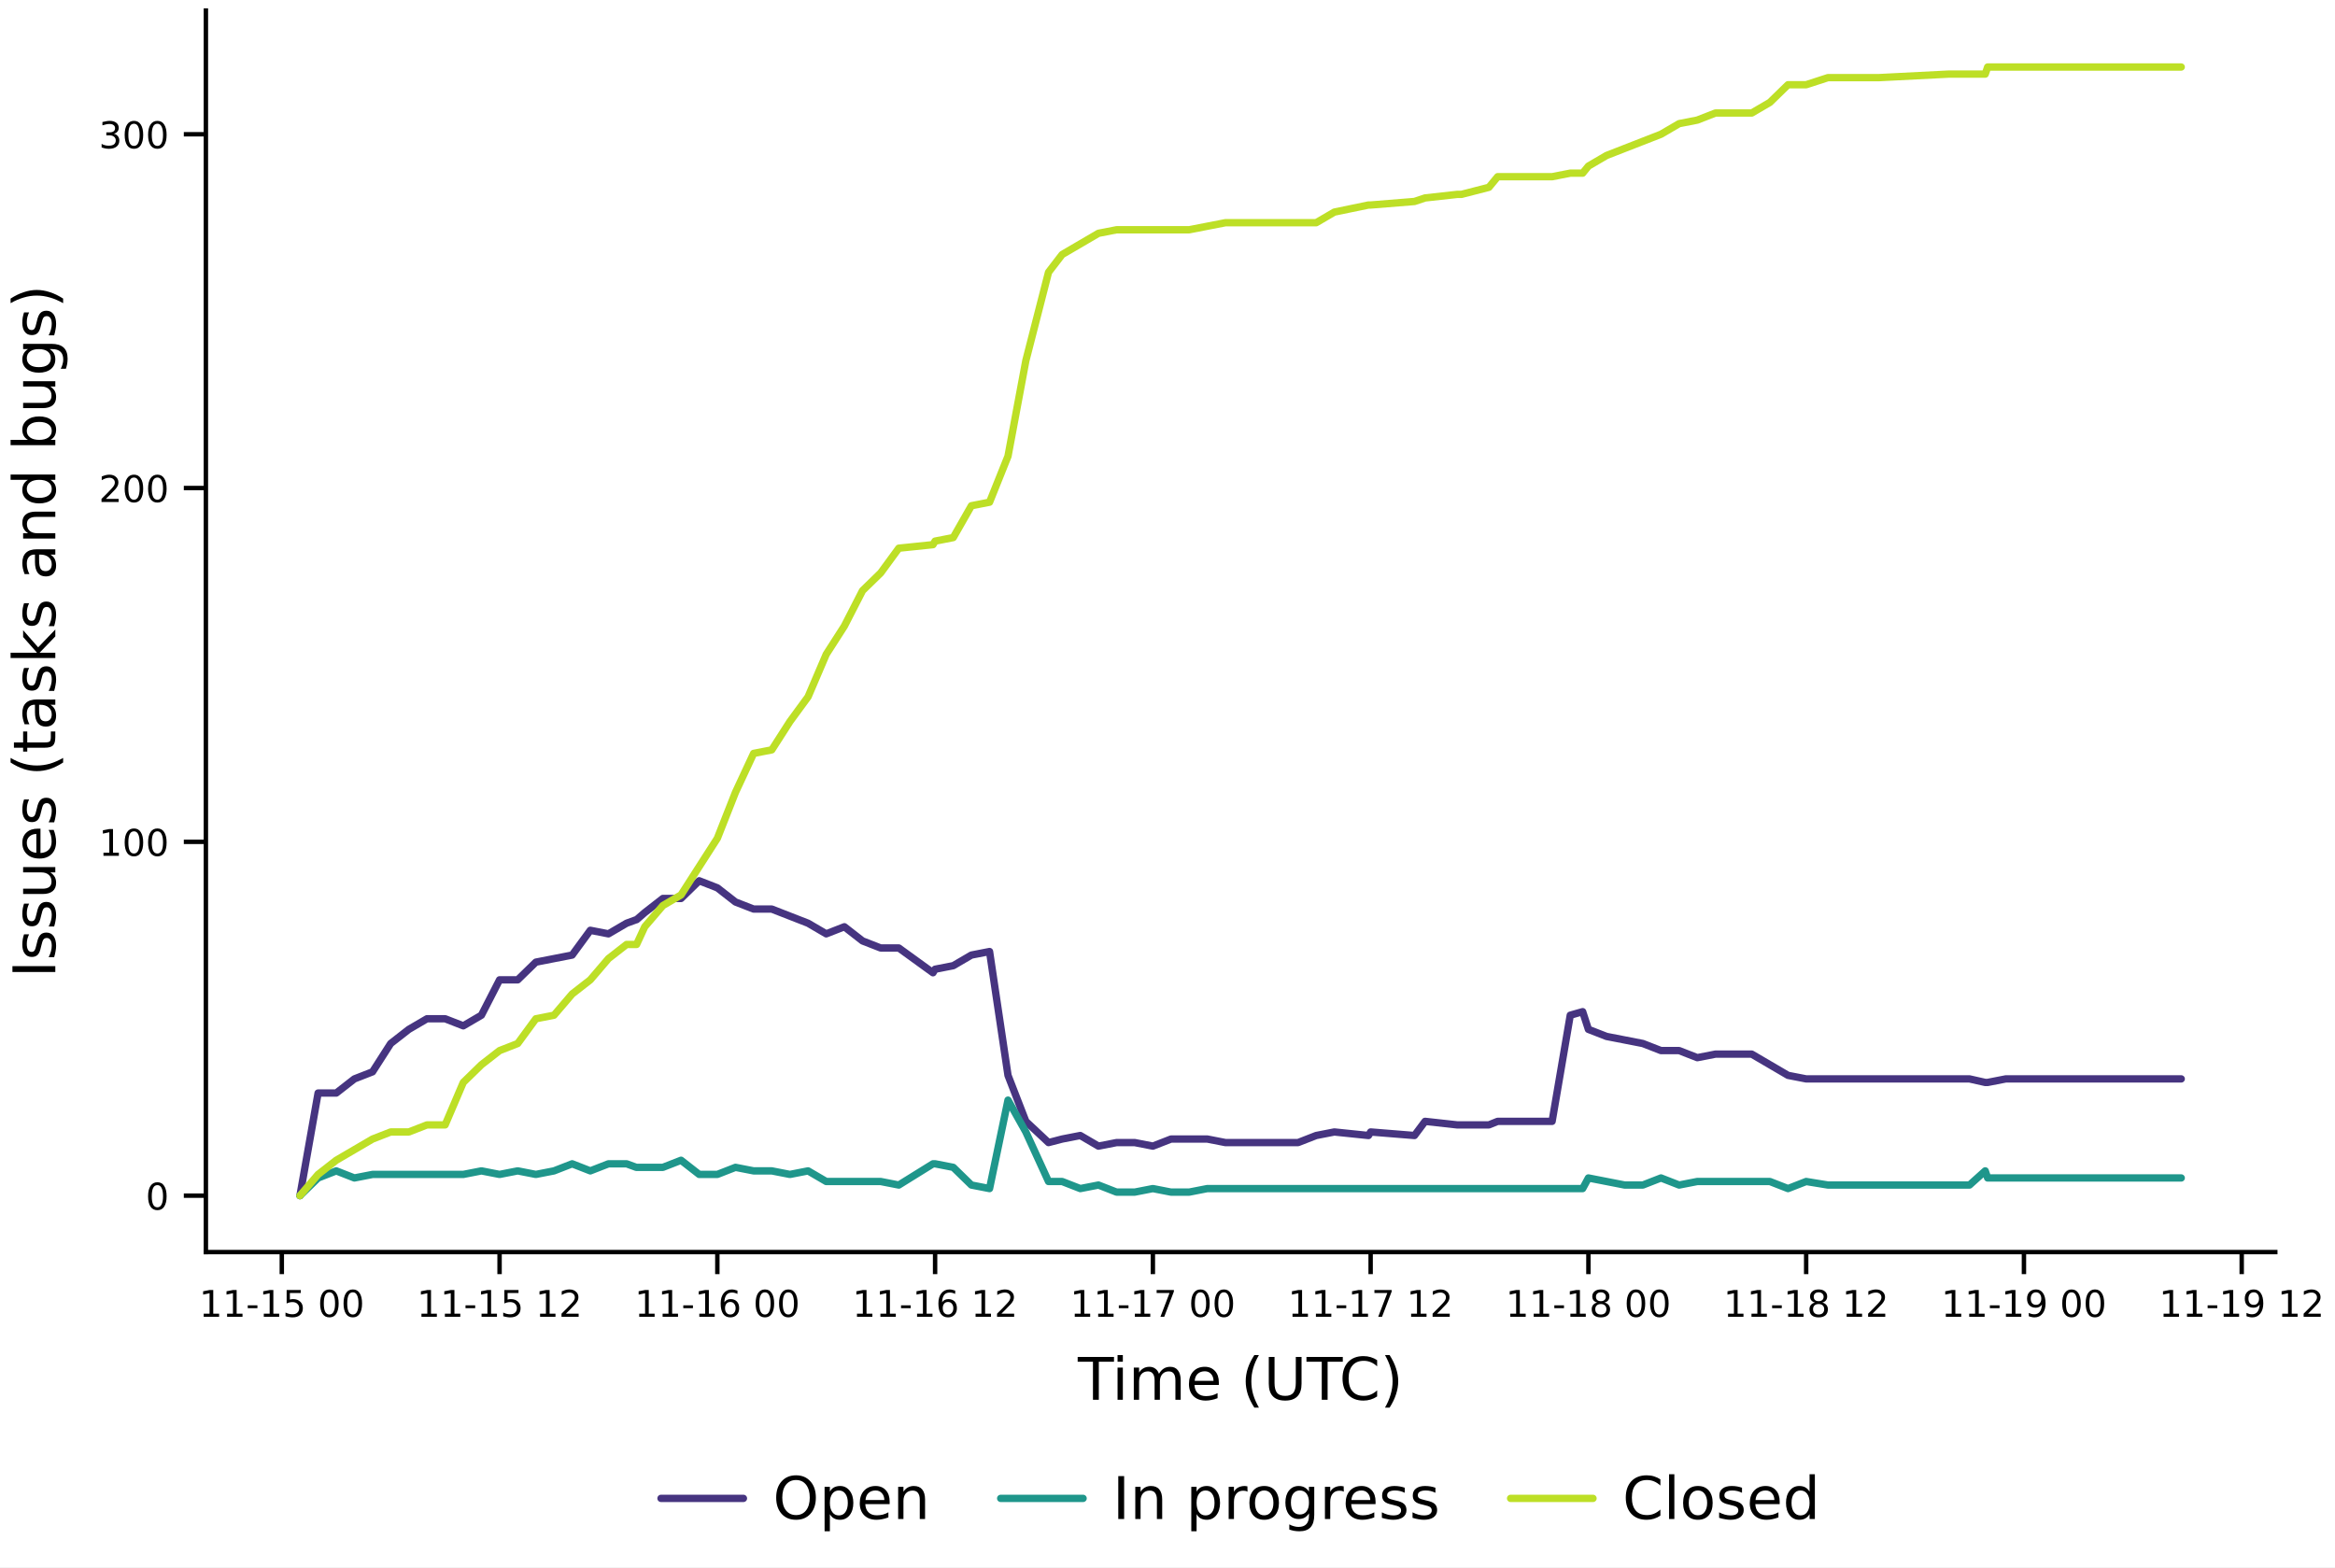
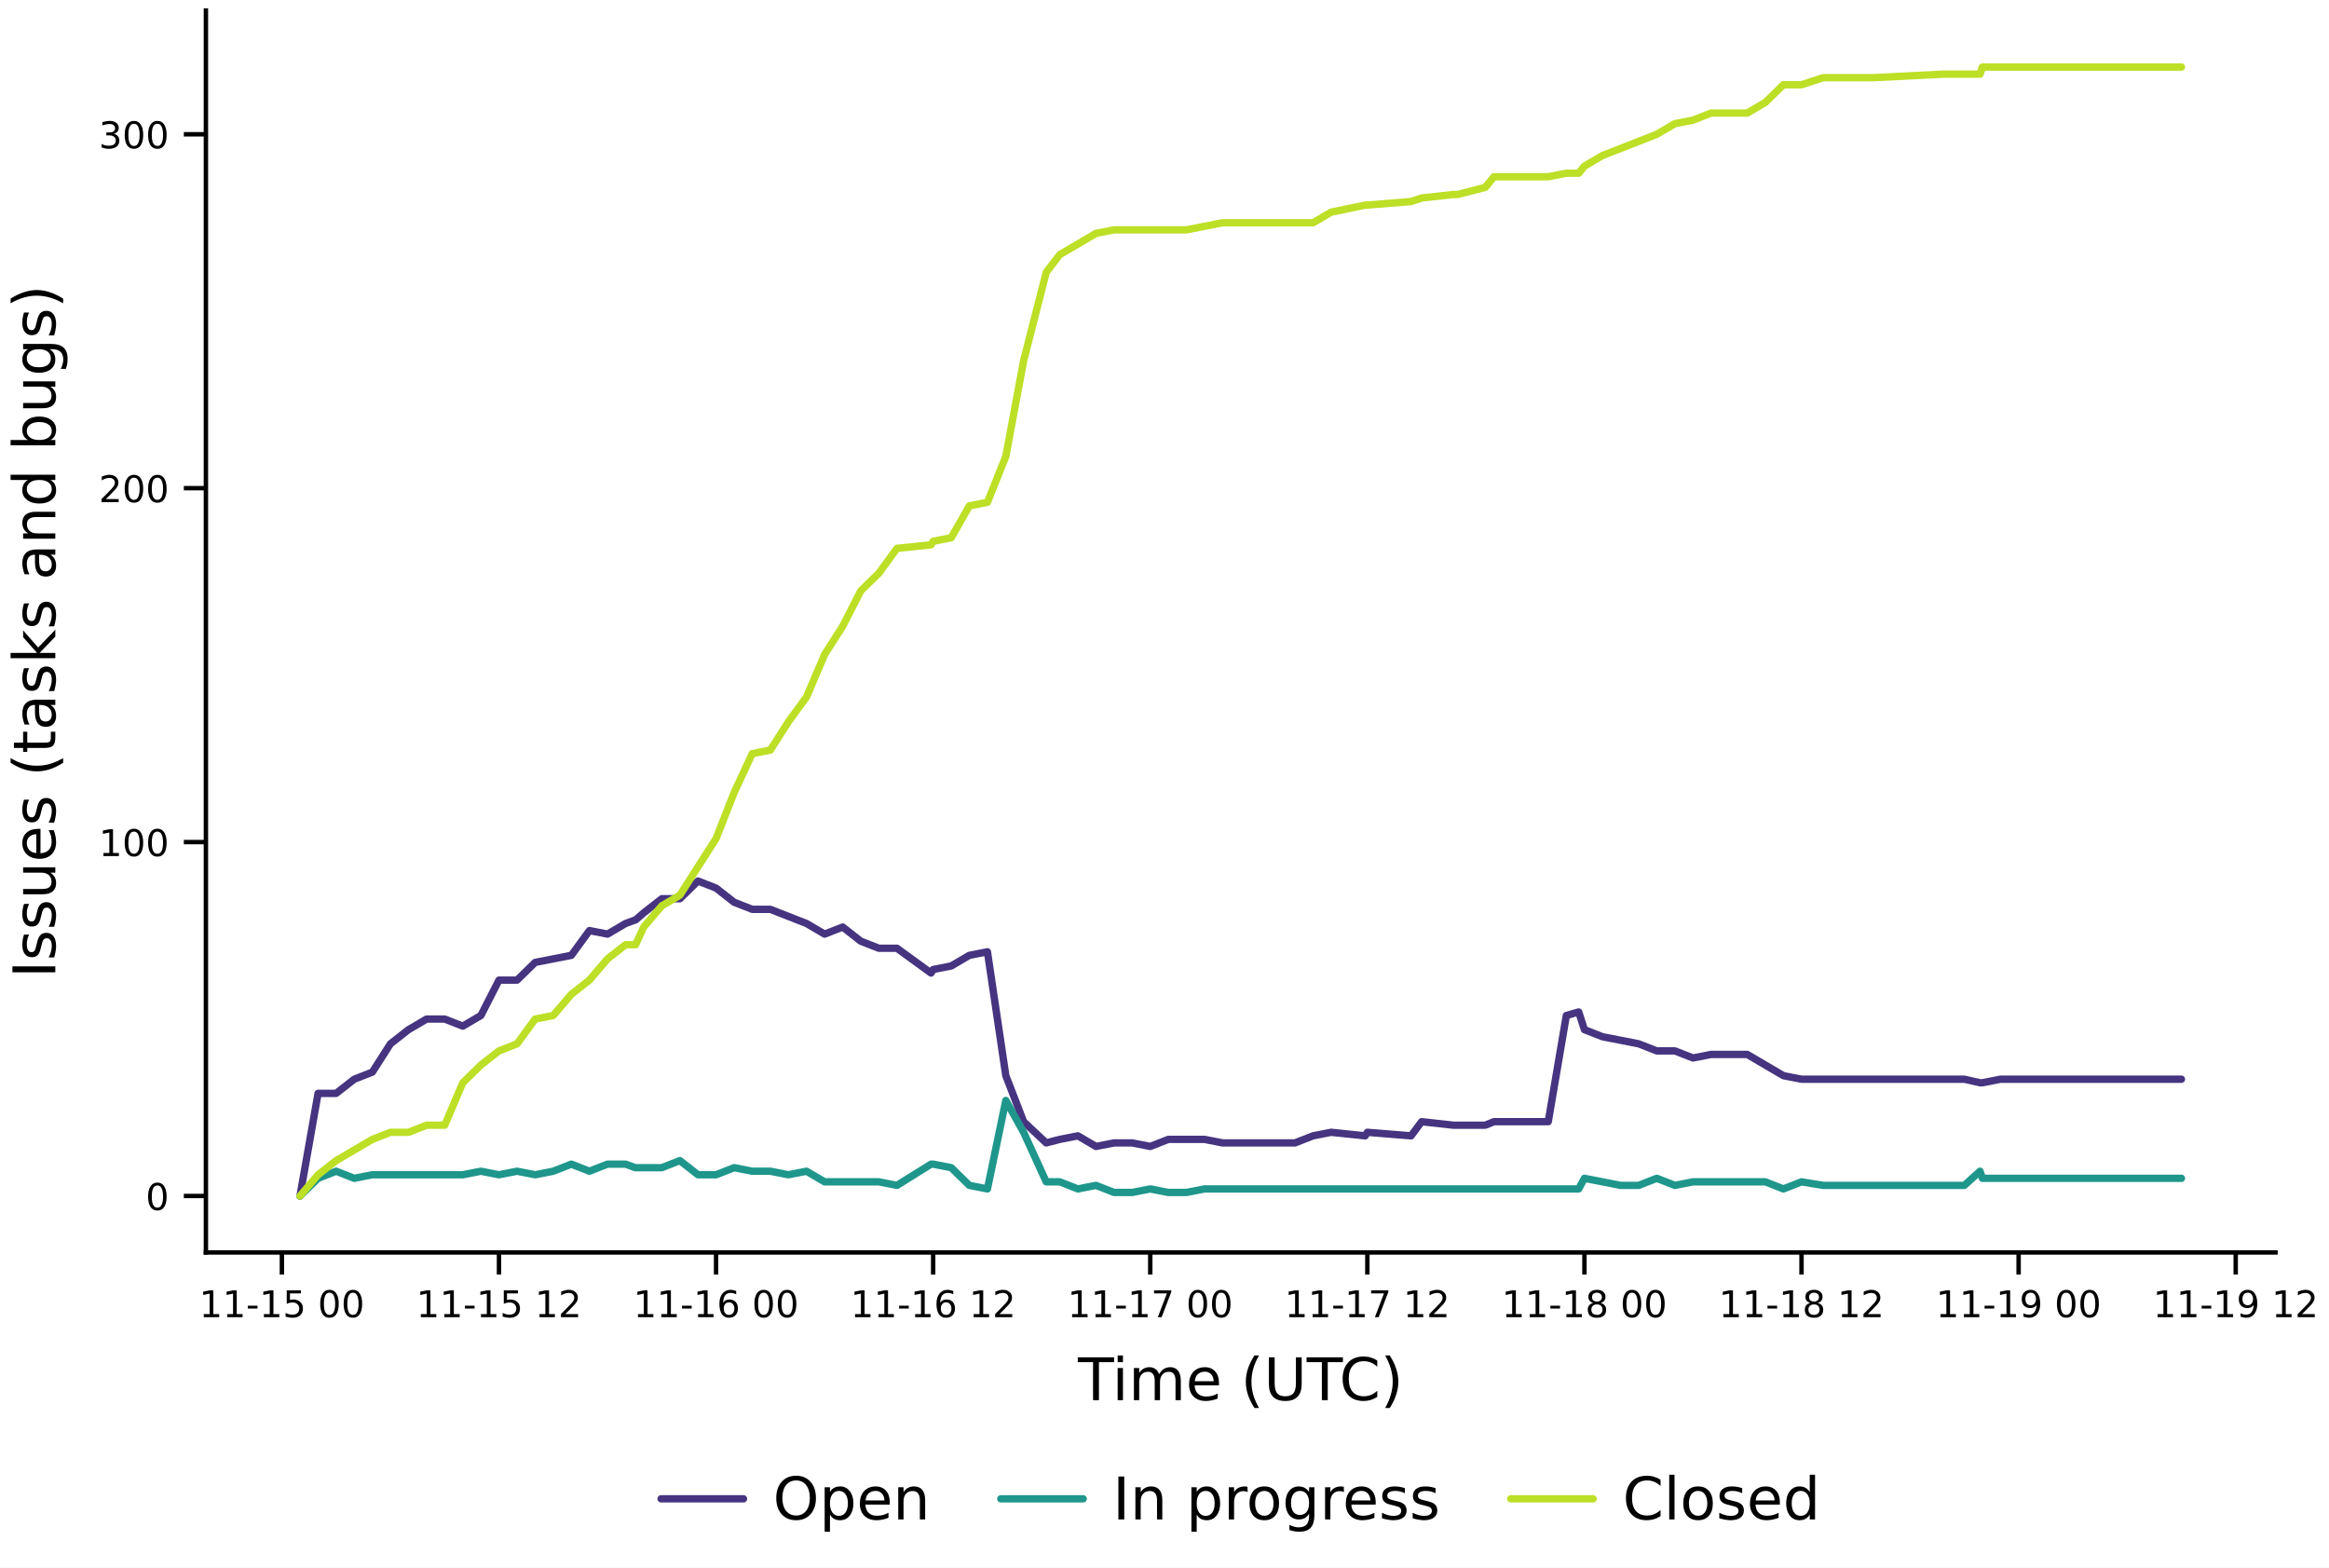
- <svg xmlns="http://www.w3.org/2000/svg" xmlns:xlink="http://www.w3.org/1999/xlink" width="317.373pt" height="213.046pt" viewBox="0 0 317.373 213.046" version="1.1">
+ <svg xmlns="http://www.w3.org/2000/svg" xmlns:xlink="http://www.w3.org/1999/xlink" width="316.527pt" height="213.046pt" viewBox="0 0 316.527 213.046" version="1.1">
  <defs>
    <style type="text/css">*{stroke-linejoin: round; stroke-linecap: butt}</style>
  </defs>
  <g id="figure_1">
    <g id="patch_1">
-       <path d="M 0 213.046  L 317.373 213.046  L 317.373 0  L 0 0  z " style="fill: #ffffff" />
+       <path d="M -0 213.046  L 316.527 213.046  L 316.527 0  L -0 0  z " style="fill: #ffffff" />
    </g>
    <g id="axes_1">
      <g id="patch_2">
        <path d="M 27.984 170.203  L 309.256 170.203  L 309.256 1.44  L 27.984 1.44  z " style="fill: #ffffff" />
      </g>
      <g id="matplotlib.axis_1">
        <g id="xtick_1">
          <g id="line2d_1">
            <defs>
-               <path id="m333e2dbb3c" d="M 0 0  L 0 3  " style="stroke: #000000; stroke-width: 0.6" />
+               <path id="mc900117e10" d="M 0 0  L 0 3  " style="stroke: #000000; stroke-width: 0.6" />
            </defs>
            <g>
-               <use xlink:href="#m333e2dbb3c" x="38.303" y="170.203" style="stroke: #000000; stroke-width: 0.6" />
+               <use xlink:href="#mc900117e10" x="38.311" y="170.203" style="stroke: #000000; stroke-width: 0.6" />
            </g>
          </g>
          <g id="text_1">
-             <text style="font-size: 5px; font-family: 'DejaVu Sans', sans-serif; text-anchor: middle" x="38.303" y="179.002" transform="rotate(-0 38.30287 179.0017)">11-15 00</text>
+             <text style="font-size: 5px; font-family: 'DejaVu Sans', sans-serif; text-anchor: middle" x="38.311" y="179.002" transform="rotate(-0 38.31077 179.0017)">11-15 00</text>
          </g>
        </g>
        <g id="xtick_2">
          <g id="line2d_2">
            <g>
-               <use xlink:href="#m333e2dbb3c" x="67.902" y="170.203" style="stroke: #000000; stroke-width: 0.6" />
+               <use xlink:href="#mc900117e10" x="67.815" y="170.203" style="stroke: #000000; stroke-width: 0.6" />
            </g>
          </g>
          <g id="text_2">
-             <text style="font-size: 5px; font-family: 'DejaVu Sans', sans-serif; text-anchor: middle" x="67.902" y="179.002" transform="rotate(-0 67.90173 179.0017)">11-15 12</text>
+             <text style="font-size: 5px; font-family: 'DejaVu Sans', sans-serif; text-anchor: middle" x="67.815" y="179.002" transform="rotate(-0 67.81477 179.0017)">11-15 12</text>
          </g>
        </g>
        <g id="xtick_3">
          <g id="line2d_3">
            <g>
-               <use xlink:href="#m333e2dbb3c" x="97.501" y="170.203" style="stroke: #000000; stroke-width: 0.6" />
+               <use xlink:href="#mc900117e10" x="97.319" y="170.203" style="stroke: #000000; stroke-width: 0.6" />
            </g>
          </g>
          <g id="text_3">
-             <text style="font-size: 5px; font-family: 'DejaVu Sans', sans-serif; text-anchor: middle" x="97.501" y="179.002" transform="rotate(-0 97.5006 179.0017)">11-16 00</text>
+             <text style="font-size: 5px; font-family: 'DejaVu Sans', sans-serif; text-anchor: middle" x="97.319" y="179.002" transform="rotate(-0 97.31877 179.0017)">11-16 00</text>
          </g>
        </g>
        <g id="xtick_4">
          <g id="line2d_4">
            <g>
-               <use xlink:href="#m333e2dbb3c" x="127.099" y="170.203" style="stroke: #000000; stroke-width: 0.6" />
+               <use xlink:href="#mc900117e10" x="126.823" y="170.203" style="stroke: #000000; stroke-width: 0.6" />
            </g>
          </g>
          <g id="text_4">
-             <text style="font-size: 5px; font-family: 'DejaVu Sans', sans-serif; text-anchor: middle" x="127.099" y="179.002" transform="rotate(-0 127.0995 179.0017)">11-16 12</text>
+             <text style="font-size: 5px; font-family: 'DejaVu Sans', sans-serif; text-anchor: middle" x="126.823" y="179.002" transform="rotate(-0 126.8228 179.0017)">11-16 12</text>
          </g>
        </g>
        <g id="xtick_5">
          <g id="line2d_5">
            <g>
-               <use xlink:href="#m333e2dbb3c" x="156.698" y="170.203" style="stroke: #000000; stroke-width: 0.6" />
+               <use xlink:href="#mc900117e10" x="156.327" y="170.203" style="stroke: #000000; stroke-width: 0.6" />
            </g>
          </g>
          <g id="text_5">
-             <text style="font-size: 5px; font-family: 'DejaVu Sans', sans-serif; text-anchor: middle" x="156.698" y="179.002" transform="rotate(-0 156.6983 179.0017)">11-17 00</text>
+             <text style="font-size: 5px; font-family: 'DejaVu Sans', sans-serif; text-anchor: middle" x="156.327" y="179.002" transform="rotate(-0 156.3268 179.0017)">11-17 00</text>
          </g>
        </g>
        <g id="xtick_6">
          <g id="line2d_6">
            <g>
-               <use xlink:href="#m333e2dbb3c" x="186.297" y="170.203" style="stroke: #000000; stroke-width: 0.6" />
+               <use xlink:href="#mc900117e10" x="185.831" y="170.203" style="stroke: #000000; stroke-width: 0.6" />
            </g>
          </g>
          <g id="text_6">
-             <text style="font-size: 5px; font-family: 'DejaVu Sans', sans-serif; text-anchor: middle" x="186.297" y="179.002" transform="rotate(-0 186.2972 179.0017)">11-17 12</text>
+             <text style="font-size: 5px; font-family: 'DejaVu Sans', sans-serif; text-anchor: middle" x="185.831" y="179.002" transform="rotate(-0 185.8308 179.0017)">11-17 12</text>
          </g>
        </g>
        <g id="xtick_7">
          <g id="line2d_7">
            <g>
-               <use xlink:href="#m333e2dbb3c" x="215.896" y="170.203" style="stroke: #000000; stroke-width: 0.6" />
+               <use xlink:href="#mc900117e10" x="215.335" y="170.203" style="stroke: #000000; stroke-width: 0.6" />
            </g>
          </g>
          <g id="text_7">
-             <text style="font-size: 5px; font-family: 'DejaVu Sans', sans-serif; text-anchor: middle" x="215.896" y="179.002" transform="rotate(-0 215.8961 179.0017)">11-18 00</text>
+             <text style="font-size: 5px; font-family: 'DejaVu Sans', sans-serif; text-anchor: middle" x="215.335" y="179.002" transform="rotate(-0 215.3348 179.0017)">11-18 00</text>
          </g>
        </g>
        <g id="xtick_8">
          <g id="line2d_8">
            <g>
-               <use xlink:href="#m333e2dbb3c" x="245.495" y="170.203" style="stroke: #000000; stroke-width: 0.6" />
+               <use xlink:href="#mc900117e10" x="244.839" y="170.203" style="stroke: #000000; stroke-width: 0.6" />
            </g>
          </g>
          <g id="text_8">
-             <text style="font-size: 5px; font-family: 'DejaVu Sans', sans-serif; text-anchor: middle" x="245.495" y="179.002" transform="rotate(-0 245.4949 179.0017)">11-18 12</text>
+             <text style="font-size: 5px; font-family: 'DejaVu Sans', sans-serif; text-anchor: middle" x="244.839" y="179.002" transform="rotate(-0 244.8388 179.0017)">11-18 12</text>
          </g>
        </g>
        <g id="xtick_9">
          <g id="line2d_9">
            <g>
-               <use xlink:href="#m333e2dbb3c" x="275.094" y="170.203" style="stroke: #000000; stroke-width: 0.6" />
+               <use xlink:href="#mc900117e10" x="274.343" y="170.203" style="stroke: #000000; stroke-width: 0.6" />
            </g>
          </g>
          <g id="text_9">
-             <text style="font-size: 5px; font-family: 'DejaVu Sans', sans-serif; text-anchor: middle" x="275.094" y="179.002" transform="rotate(-0 275.0938 179.0017)">11-19 00</text>
+             <text style="font-size: 5px; font-family: 'DejaVu Sans', sans-serif; text-anchor: middle" x="274.343" y="179.002" transform="rotate(-0 274.3428 179.0017)">11-19 00</text>
          </g>
        </g>
        <g id="xtick_10">
          <g id="line2d_10">
            <g>
-               <use xlink:href="#m333e2dbb3c" x="304.693" y="170.203" style="stroke: #000000; stroke-width: 0.6" />
+               <use xlink:href="#mc900117e10" x="303.847" y="170.203" style="stroke: #000000; stroke-width: 0.6" />
            </g>
          </g>
          <g id="text_10">
-             <text style="font-size: 5px; font-family: 'DejaVu Sans', sans-serif; text-anchor: middle" x="304.693" y="179.002" transform="rotate(-0 304.6927 179.0017)">11-19 12</text>
+             <text style="font-size: 5px; font-family: 'DejaVu Sans', sans-serif; text-anchor: middle" x="303.847" y="179.002" transform="rotate(-0 303.8468 179.0017)">11-19 12</text>
          </g>
        </g>
        <g id="text_11">
          <text style="font-size: 8px; font-family: 'DejaVu Sans', sans-serif; text-anchor: middle" x="168.62" y="190.282" transform="rotate(-0 168.6201 190.2816)">Time (UTC)</text>
        </g>
      </g>
      <g id="matplotlib.axis_2">
        <g id="ytick_1">
          <g id="line2d_11">
            <defs>
-               <path id="m11227f1e0a" d="M 0 0  L -3 0  " style="stroke: #000000; stroke-width: 0.6" />
+               <path id="mcc972a9aa6" d="M 0 0  L -3 0  " style="stroke: #000000; stroke-width: 0.6" />
            </defs>
            <g>
-               <use xlink:href="#m11227f1e0a" x="27.984" y="162.532" style="stroke: #000000; stroke-width: 0.6" />
+               <use xlink:href="#mcc972a9aa6" x="27.984" y="162.532" style="stroke: #000000; stroke-width: 0.6" />
            </g>
          </g>
          <g id="text_12">
            <text style="font-size: 5px; font-family: 'DejaVu Sans', sans-serif; text-anchor: end" x="22.984" y="164.431" transform="rotate(-0 22.98438 164.4312)">0</text>
          </g>
        </g>
        <g id="ytick_2">
          <g id="line2d_12">
            <g>
-               <use xlink:href="#m11227f1e0a" x="27.984" y="114.438" style="stroke: #000000; stroke-width: 0.6" />
+               <use xlink:href="#mcc972a9aa6" x="27.984" y="114.438" style="stroke: #000000; stroke-width: 0.6" />
            </g>
          </g>
          <g id="text_13">
            <text style="font-size: 5px; font-family: 'DejaVu Sans', sans-serif; text-anchor: end" x="22.984" y="116.337" transform="rotate(-0 22.98438 116.337)">100</text>
          </g>
        </g>
        <g id="ytick_3">
          <g id="line2d_13">
            <g>
-               <use xlink:href="#m11227f1e0a" x="27.984" y="66.343" style="stroke: #000000; stroke-width: 0.6" />
+               <use xlink:href="#mcc972a9aa6" x="27.984" y="66.343" style="stroke: #000000; stroke-width: 0.6" />
            </g>
          </g>
          <g id="text_14">
            <text style="font-size: 5px; font-family: 'DejaVu Sans', sans-serif; text-anchor: end" x="22.984" y="68.243" transform="rotate(-0 22.98438 68.24266)">200</text>
          </g>
        </g>
        <g id="ytick_4">
          <g id="line2d_14">
            <g>
-               <use xlink:href="#m11227f1e0a" x="27.984" y="18.249" style="stroke: #000000; stroke-width: 0.6" />
+               <use xlink:href="#mcc972a9aa6" x="27.984" y="18.249" style="stroke: #000000; stroke-width: 0.6" />
            </g>
          </g>
          <g id="text_15">
            <text style="font-size: 5px; font-family: 'DejaVu Sans', sans-serif; text-anchor: end" x="22.984" y="20.148" transform="rotate(-0 22.98438 20.14837)">300</text>
          </g>
        </g>
        <g id="text_16">
          <text style="font-size: 8px; font-family: 'DejaVu Sans', sans-serif; text-anchor: middle" x="7.519" y="85.821" transform="rotate(-90 7.51875 85.82143)">Issues (tasks and bugs)</text>
        </g>
      </g>
      <g id="line2d_15">
-         <path d="M 40.769 162.532  L 43.236 148.584  L 45.703 148.584  L 48.169 146.661  L 50.636 145.699  L 53.102 141.851  L 55.569 139.928  L 58.035 138.485  L 60.502 138.485  L 62.969 139.447  L 65.435 138.004  L 67.902 133.194  L 70.368 133.194  L 72.835 130.79  L 75.301 130.309  L 77.768 129.828  L 80.235 126.461  L 82.701 126.942  L 85.168 125.499  L 86.483 125.018  L 86.524 125.018  L 87.634 124.056  L 90.101 122.133  L 92.567 122.133  L 95.034 119.728  L 97.501 120.69  L 99.967 122.614  L 102.434 123.575  L 104.9 123.575  L 107.367 124.537  L 109.833 125.499  L 112.3 126.942  L 114.767 125.98  L 117.233 127.904  L 119.7 128.866  L 122.166 128.866  L 126.812 132.232  L 127.099 131.751  L 129.566 131.271  L 132.033 129.828  L 134.499 129.347  L 137.007 146.18  L 139.432 152.432  L 142.516 155.318  L 144.365 154.837  L 146.832 154.356  L 149.299 155.799  L 151.765 155.318  L 154.232 155.318  L 156.698 155.799  L 159.165 154.837  L 161.631 154.837  L 164.098 154.837  L 166.565 155.318  L 169.031 155.318  L 171.498 155.318  L 173.964 155.318  L 176.431 155.318  L 178.897 154.356  L 181.364 153.875  L 186.009 154.356  L 186.297 153.875  L 192.258 154.356  L 193.697 152.432  L 198.055 152.913  L 198.63 152.913  L 202.371 152.913  L 203.563 152.432  L 206.03 152.432  L 208.496 152.432  L 210.963 152.432  L 213.429 138.004  L 215.115 137.523  L 215.896 139.928  L 218.363 140.889  L 220.829 141.37  L 223.296 141.851  L 225.762 142.813  L 228.229 142.813  L 230.695 143.775  L 233.162 143.294  L 235.629 143.294  L 238.095 143.294  L 240.562 144.737  L 243.028 146.18  L 245.495 146.661  L 248.455 146.661  L 250.469 146.661  L 252.895 146.661  L 255.361 146.661  L 264.858 146.661  L 265.228 146.661  L 267.694 146.661  L 269.832 147.142  L 270.161 147.142  L 272.627 146.661  L 275.094 146.661  L 277.93 146.661  L 296.471 146.661  " clip-path="url(#p40d7cc54f6)" style="fill: none; stroke: #463480; stroke-linecap: round" />
+         <path d="M 40.769 162.532  L 43.228 148.584  L 45.687 148.584  L 48.145 146.661  L 50.604 145.699  L 53.063 141.851  L 55.521 139.928  L 57.98 138.485  L 60.439 138.485  L 62.897 139.447  L 65.356 138.004  L 67.815 133.194  L 70.273 133.194  L 72.732 130.79  L 75.191 130.309  L 77.649 129.828  L 80.108 126.461  L 82.567 126.942  L 85.025 125.499  L 86.337 125.018  L 86.378 125.018  L 87.484 124.056  L 89.943 122.133  L 92.401 122.133  L 94.86 119.728  L 97.319 120.69  L 99.777 122.614  L 102.236 123.575  L 104.695 123.575  L 107.153 124.537  L 109.612 125.499  L 112.071 126.942  L 114.529 125.98  L 116.988 127.904  L 119.447 128.866  L 121.905 128.866  L 126.536 132.232  L 126.823 131.751  L 129.281 131.271  L 131.74 129.828  L 134.199 129.347  L 136.698 146.18  L 139.116 152.432  L 142.189 155.318  L 144.033 154.837  L 146.492 154.356  L 148.951 155.799  L 151.409 155.318  L 153.868 155.318  L 156.327 155.799  L 158.785 154.837  L 161.244 154.837  L 163.703 154.837  L 166.161 155.318  L 168.62 155.318  L 171.079 155.318  L 173.537 155.318  L 175.996 155.318  L 178.455 154.356  L 180.913 153.875  L 185.544 154.356  L 185.831 153.875  L 191.773 154.356  L 193.207 152.432  L 197.55 152.913  L 198.124 152.913  L 201.853 152.913  L 203.041 152.432  L 205.5 152.432  L 207.959 152.432  L 210.417 152.432  L 212.876 138.004  L 214.556 137.523  L 215.335 139.928  L 217.793 140.889  L 220.252 141.37  L 222.711 141.851  L 225.169 142.813  L 227.628 142.813  L 230.087 143.775  L 232.545 143.294  L 235.004 143.294  L 237.463 143.294  L 239.921 144.737  L 242.38 146.18  L 244.839 146.661  L 247.789 146.661  L 249.797 146.661  L 252.215 146.661  L 254.673 146.661  L 264.139 146.661  L 264.508 146.661  L 266.967 146.661  L 269.098 147.142  L 269.425 147.142  L 271.884 146.661  L 274.343 146.661  L 277.17 146.661  L 295.651 146.661  L 296.471 146.661  " clip-path="url(#p2e48dc00a7)" style="fill: none; stroke: #463480; stroke-linecap: round" />
      </g>
      <g id="line2d_16">
-         <path d="M 40.769 162.532  L 43.236 160.127  L 45.703 159.165  L 48.169 160.127  L 50.636 159.646  L 53.102 159.646  L 55.569 159.646  L 58.035 159.646  L 60.502 159.646  L 62.969 159.646  L 65.435 159.165  L 67.902 159.646  L 70.368 159.165  L 72.835 159.646  L 75.301 159.165  L 77.768 158.203  L 80.235 159.165  L 82.701 158.203  L 85.168 158.203  L 86.483 158.684  L 86.524 158.684  L 87.634 158.684  L 90.101 158.684  L 92.567 157.722  L 95.034 159.646  L 97.501 159.646  L 99.967 158.684  L 102.434 159.165  L 104.9 159.165  L 107.367 159.646  L 109.833 159.165  L 112.3 160.608  L 114.767 160.608  L 117.233 160.608  L 119.7 160.608  L 122.166 161.089  L 126.812 158.203  L 127.099 158.203  L 129.566 158.684  L 132.033 161.089  L 134.499 161.57  L 137.007 149.546  L 139.432 153.875  L 142.516 160.608  L 144.365 160.608  L 146.832 161.57  L 149.299 161.089  L 151.765 162.051  L 154.232 162.051  L 156.698 161.57  L 159.165 162.051  L 161.631 162.051  L 164.098 161.57  L 166.565 161.57  L 169.031 161.57  L 171.498 161.57  L 173.964 161.57  L 176.431 161.57  L 178.897 161.57  L 181.364 161.57  L 186.009 161.57  L 186.297 161.57  L 192.258 161.57  L 193.697 161.57  L 198.055 161.57  L 198.63 161.57  L 202.371 161.57  L 203.563 161.57  L 206.03 161.57  L 208.496 161.57  L 210.963 161.57  L 213.429 161.57  L 215.115 161.57  L 215.896 160.127  L 218.363 160.608  L 220.829 161.089  L 223.296 161.089  L 225.762 160.127  L 228.229 161.089  L 230.695 160.608  L 233.162 160.608  L 235.629 160.608  L 238.095 160.608  L 240.562 160.608  L 243.028 161.57  L 245.495 160.608  L 248.455 161.089  L 250.469 161.089  L 252.895 161.089  L 255.361 161.089  L 264.858 161.089  L 265.228 161.089  L 267.694 161.089  L 269.832 159.165  L 270.161 160.127  L 272.627 160.127  L 275.094 160.127  L 277.93 160.127  L 296.471 160.127  " clip-path="url(#p40d7cc54f6)" style="fill: none; stroke: #1f968b; stroke-linecap: round" />
+         <path d="M 40.769 162.532  L 43.228 160.127  L 45.687 159.165  L 48.145 160.127  L 50.604 159.646  L 53.063 159.646  L 55.521 159.646  L 57.98 159.646  L 60.439 159.646  L 62.897 159.646  L 65.356 159.165  L 67.815 159.646  L 70.273 159.165  L 72.732 159.646  L 75.191 159.165  L 77.649 158.203  L 80.108 159.165  L 82.567 158.203  L 85.025 158.203  L 86.337 158.684  L 86.378 158.684  L 87.484 158.684  L 89.943 158.684  L 92.401 157.722  L 94.86 159.646  L 97.319 159.646  L 99.777 158.684  L 102.236 159.165  L 104.695 159.165  L 107.153 159.646  L 109.612 159.165  L 112.071 160.608  L 114.529 160.608  L 116.988 160.608  L 119.447 160.608  L 121.905 161.089  L 126.536 158.203  L 126.823 158.203  L 129.281 158.684  L 131.74 161.089  L 134.199 161.57  L 136.698 149.546  L 139.116 153.875  L 142.189 160.608  L 144.033 160.608  L 146.492 161.57  L 148.951 161.089  L 151.409 162.051  L 153.868 162.051  L 156.327 161.57  L 158.785 162.051  L 161.244 162.051  L 163.703 161.57  L 166.161 161.57  L 168.62 161.57  L 171.079 161.57  L 173.537 161.57  L 175.996 161.57  L 178.455 161.57  L 180.913 161.57  L 185.544 161.57  L 185.831 161.57  L 191.773 161.57  L 193.207 161.57  L 197.55 161.57  L 198.124 161.57  L 201.853 161.57  L 203.041 161.57  L 205.5 161.57  L 207.959 161.57  L 210.417 161.57  L 212.876 161.57  L 214.556 161.57  L 215.335 160.127  L 217.793 160.608  L 220.252 161.089  L 222.711 161.089  L 225.169 160.127  L 227.628 161.089  L 230.087 160.608  L 232.545 160.608  L 235.004 160.608  L 237.463 160.608  L 239.921 160.608  L 242.38 161.57  L 244.839 160.608  L 247.789 161.089  L 249.797 161.089  L 252.215 161.089  L 254.673 161.089  L 264.139 161.089  L 264.508 161.089  L 266.967 161.089  L 269.098 159.165  L 269.425 160.127  L 271.884 160.127  L 274.343 160.127  L 277.17 160.127  L 295.651 160.127  L 296.471 160.127  " clip-path="url(#p2e48dc00a7)" style="fill: none; stroke: #1f968b; stroke-linecap: round" />
      </g>
      <g id="line2d_17">
-         <path d="M 40.769 162.532  L 43.236 159.646  L 45.703 157.722  L 48.169 156.28  L 50.636 154.837  L 53.102 153.875  L 55.569 153.875  L 58.035 152.913  L 60.502 152.913  L 62.969 147.142  L 65.435 144.737  L 67.902 142.813  L 70.368 141.851  L 72.835 138.485  L 75.301 138.004  L 77.768 135.118  L 80.235 133.194  L 82.701 130.309  L 85.168 128.385  L 86.483 128.385  L 86.524 128.385  L 87.634 125.98  L 90.101 123.095  L 92.567 121.652  L 95.034 117.804  L 97.501 113.957  L 99.967 107.704  L 102.434 102.414  L 104.9 101.933  L 107.367 98.085  L 109.833 94.719  L 112.3 88.948  L 114.767 85.1  L 117.233 80.291  L 119.7 77.886  L 122.166 74.519  L 126.812 74.038  L 127.099 73.557  L 129.566 73.076  L 132.033 68.748  L 134.499 68.267  L 137.007 62.015  L 139.432 49.029  L 142.516 37.006  L 144.365 34.601  L 146.832 33.158  L 149.299 31.715  L 151.765 31.234  L 154.232 31.234  L 156.698 31.234  L 159.165 31.234  L 161.631 31.234  L 164.098 30.753  L 166.565 30.273  L 169.031 30.273  L 171.498 30.273  L 173.964 30.273  L 176.431 30.273  L 178.897 30.273  L 181.364 28.83  L 186.009 27.868  L 186.297 27.868  L 192.258 27.387  L 193.697 26.906  L 198.055 26.425  L 198.63 26.425  L 202.371 25.463  L 203.563 24.02  L 206.03 24.02  L 208.496 24.02  L 210.963 24.02  L 213.429 23.539  L 215.115 23.539  L 215.896 22.577  L 218.363 21.135  L 220.829 20.173  L 223.296 19.211  L 225.762 18.249  L 228.229 16.806  L 230.695 16.325  L 233.162 15.363  L 235.629 15.363  L 238.095 15.363  L 240.562 13.92  L 243.028 11.516  L 245.495 11.516  L 248.455 10.554  L 250.469 10.554  L 252.895 10.554  L 255.361 10.554  L 264.858 10.073  L 265.228 10.073  L 267.694 10.073  L 269.832 10.073  L 270.161 9.111  L 272.627 9.111  L 275.094 9.111  L 277.93 9.111  L 296.471 9.111  " clip-path="url(#p40d7cc54f6)" style="fill: none; stroke: #bddf26; stroke-linecap: round" />
+         <path d="M 40.769 162.532  L 43.228 159.646  L 45.687 157.722  L 48.145 156.28  L 50.604 154.837  L 53.063 153.875  L 55.521 153.875  L 57.98 152.913  L 60.439 152.913  L 62.897 147.142  L 65.356 144.737  L 67.815 142.813  L 70.273 141.851  L 72.732 138.485  L 75.191 138.004  L 77.649 135.118  L 80.108 133.194  L 82.567 130.309  L 85.025 128.385  L 86.337 128.385  L 86.378 128.385  L 87.484 125.98  L 89.943 123.095  L 92.401 121.652  L 94.86 117.804  L 97.319 113.957  L 99.777 107.704  L 102.236 102.414  L 104.695 101.933  L 107.153 98.085  L 109.612 94.719  L 112.071 88.948  L 114.529 85.1  L 116.988 80.291  L 119.447 77.886  L 121.905 74.519  L 126.536 74.038  L 126.823 73.557  L 129.281 73.076  L 131.74 68.748  L 134.199 68.267  L 136.698 62.015  L 139.116 49.029  L 142.189 37.006  L 144.033 34.601  L 146.492 33.158  L 148.951 31.715  L 151.409 31.234  L 153.868 31.234  L 156.327 31.234  L 158.785 31.234  L 161.244 31.234  L 163.703 30.753  L 166.161 30.273  L 168.62 30.273  L 171.079 30.273  L 173.537 30.273  L 175.996 30.273  L 178.455 30.273  L 180.913 28.83  L 185.544 27.868  L 185.831 27.868  L 191.773 27.387  L 193.207 26.906  L 197.55 26.425  L 198.124 26.425  L 201.853 25.463  L 203.041 24.02  L 205.5 24.02  L 207.959 24.02  L 210.417 24.02  L 212.876 23.539  L 214.556 23.539  L 215.335 22.577  L 217.793 21.135  L 220.252 20.173  L 222.711 19.211  L 225.169 18.249  L 227.628 16.806  L 230.087 16.325  L 232.545 15.363  L 235.004 15.363  L 237.463 15.363  L 239.921 13.92  L 242.38 11.516  L 244.839 11.516  L 247.789 10.554  L 249.797 10.554  L 252.215 10.554  L 254.673 10.554  L 264.139 10.073  L 264.508 10.073  L 266.967 10.073  L 269.098 10.073  L 269.425 9.111  L 271.884 9.111  L 274.343 9.111  L 277.17 9.111  L 295.651 9.111  L 296.471 9.111  " clip-path="url(#p2e48dc00a7)" style="fill: none; stroke: #bddf26; stroke-linecap: round" />
      </g>
      <g id="patch_3">
        <path d="M 27.984 170.203  L 27.984 1.44  " style="fill: none; stroke: #000000; stroke-width: 0.6; stroke-linejoin: miter; stroke-linecap: square" />
      </g>
      <g id="patch_4">
        <path d="M 27.984 170.203  L 309.256 170.203  " style="fill: none; stroke: #000000; stroke-width: 0.6; stroke-linejoin: miter; stroke-linecap: square" />
      </g>
      <g id="legend_1">
        <g id="line2d_18">
          <path d="M 89.846 203.684  L 95.446 203.684  L 101.046 203.684  " style="fill: none; stroke: #463480; stroke-linecap: round" />
        </g>
        <g id="text_17">
          <text style="font-size: 8px; font-family: 'DejaVu Sans', sans-serif; text-anchor: start" x="105.046" y="206.484" transform="rotate(-0 105.0457 206.4837)">Open</text>
        </g>
        <g id="line2d_19">
          <path d="M 136.014 203.684  L 141.614 203.684  L 147.214 203.684  " style="fill: none; stroke: #1f968b; stroke-linecap: round" />
        </g>
        <g id="text_18">
          <text style="font-size: 8px; font-family: 'DejaVu Sans', sans-serif; text-anchor: start" x="151.214" y="206.484" transform="rotate(-0 151.2145 206.4837)">In progress</text>
        </g>
        <g id="line2d_20">
          <path d="M 205.322 203.684  L 210.922 203.684  L 216.522 203.684  " style="fill: none; stroke: #bddf26; stroke-linecap: round" />
        </g>
        <g id="text_19">
          <text style="font-size: 8px; font-family: 'DejaVu Sans', sans-serif; text-anchor: start" x="220.522" y="206.484" transform="rotate(-0 220.522 206.4837)">Closed</text>
        </g>
      </g>
    </g>
  </g>
  <defs>
-     <clipPath id="p40d7cc54f6">
+     <clipPath id="p2e48dc00a7">
      <rect x="27.984" y="1.44" width="281.271" height="168.763" />
    </clipPath>
  </defs>
</svg>
